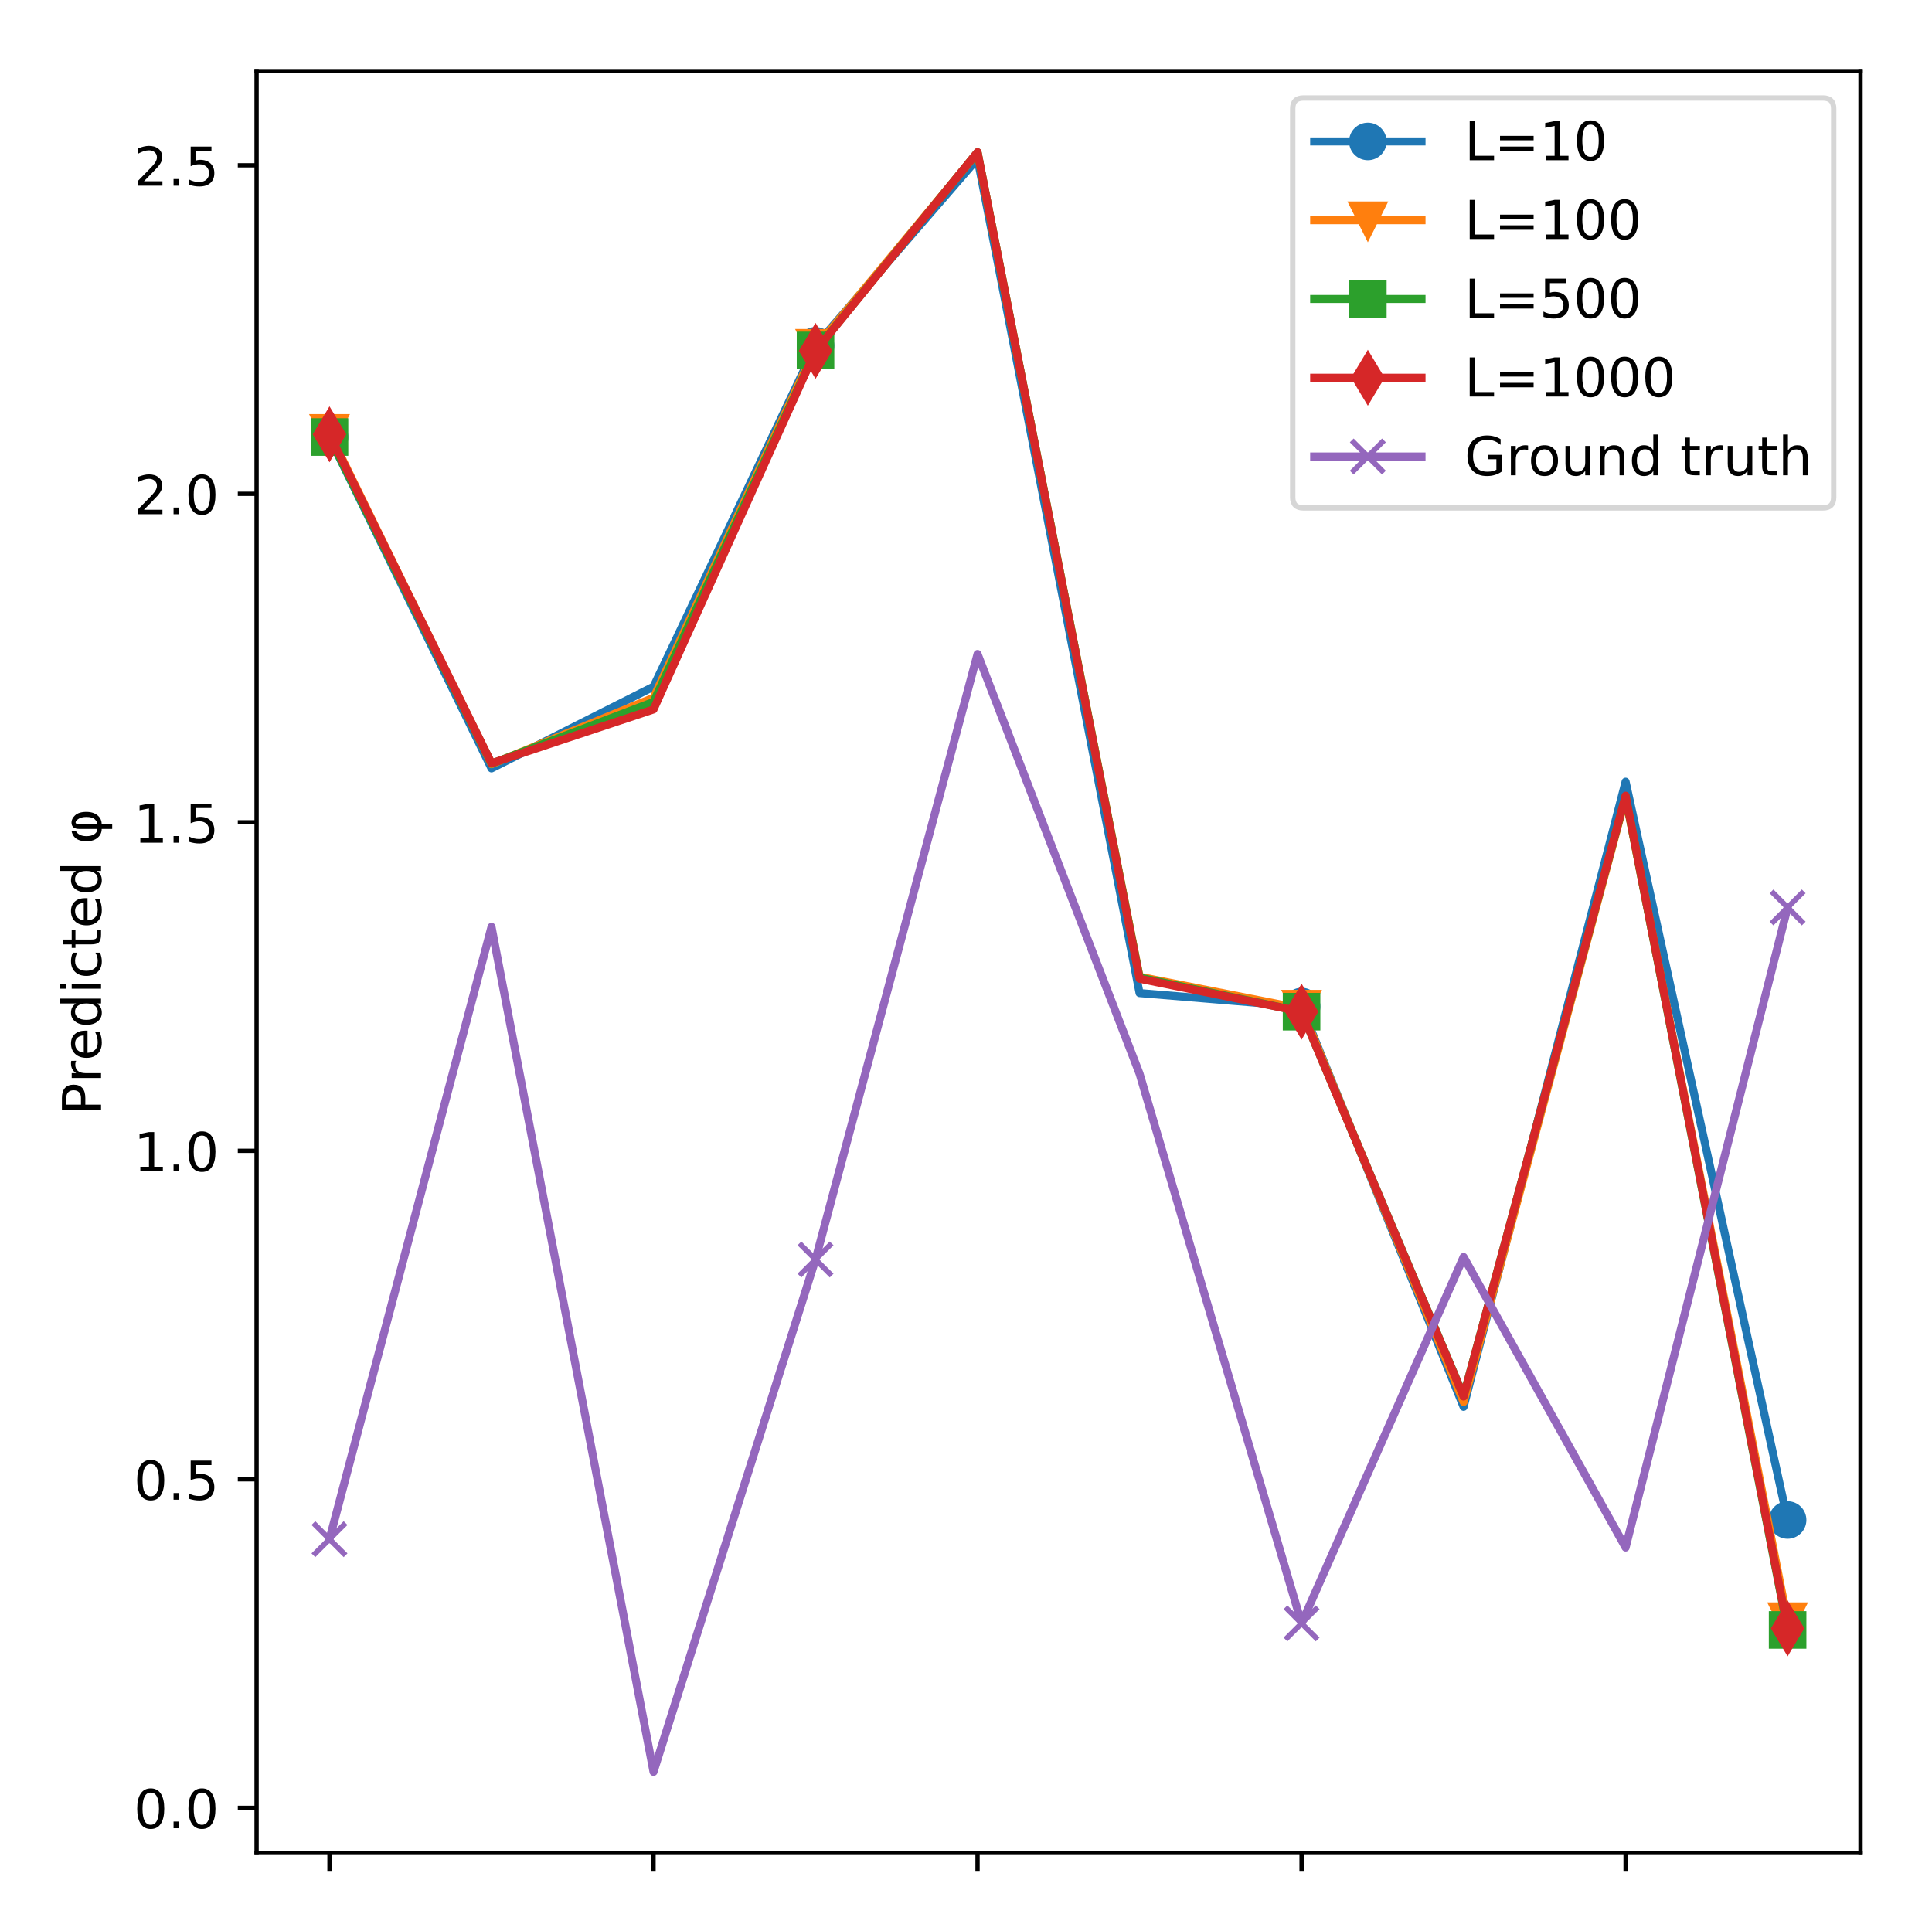
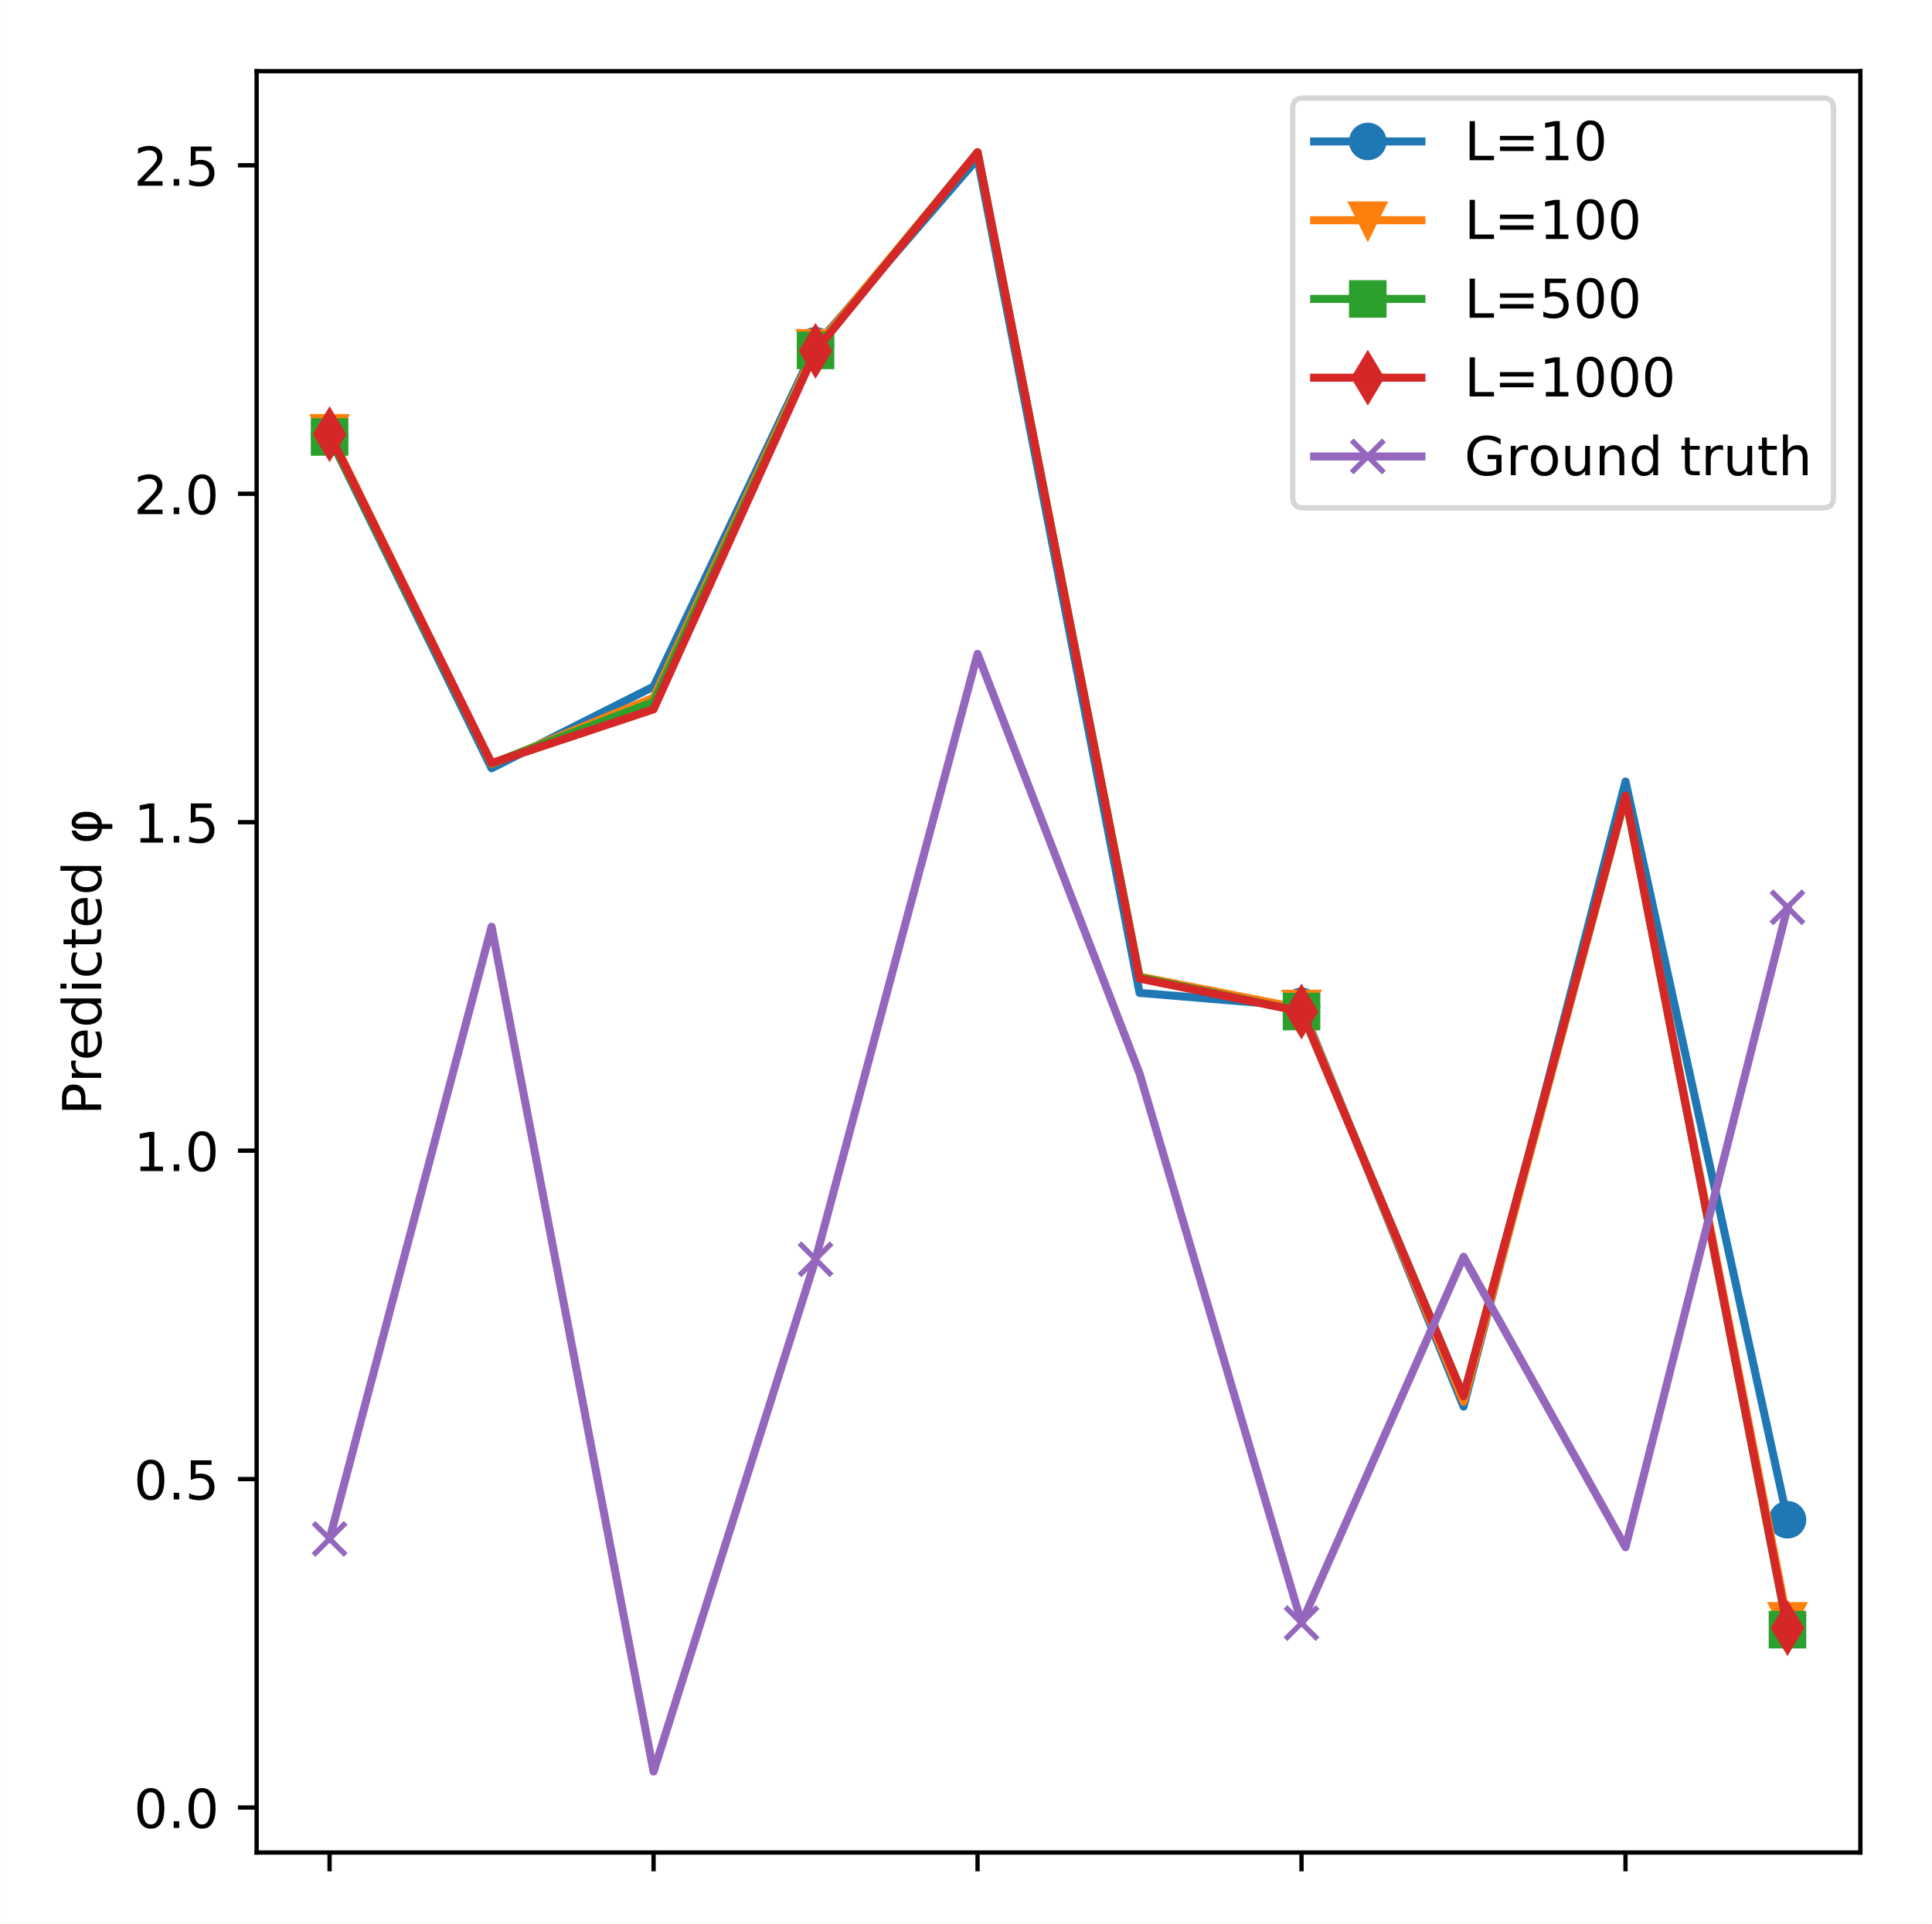
- <svg xmlns="http://www.w3.org/2000/svg" xmlns:xlink="http://www.w3.org/1999/xlink" height="358.56pt" version="1.1" viewBox="0 0 360 358.56" width="360pt">
-   <defs>
-     <style type="text/css">
- *{stroke-linecap:butt;stroke-linejoin:round;}
-   </style>
-   </defs>
-   <g id="figure_1">
-     <g id="patch_1">
-       <path d="M 0 358.56  L 360 358.56  L 360 0  L 0 0  z " style="fill:#ffffff;" />
-     </g>
-     <g id="axes_1">
-       <g id="patch_2">
-         <path d="M 47.81 345.293  L 346.68 345.293  L 346.68 13.267  L 47.81 13.267  z " style="fill:#ffffff;" />
-       </g>
-       <g id="matplotlib.axis_1">
-         <g id="xtick_1">
-           <g id="line2d_1">
-             <defs>
-               <path d="M 0 0  L 0 3.5  " id="m0405381d75" style="stroke:#000000;stroke-width:0.8;" />
-             </defs>
-             <g>
-               <use style="stroke:#000000;stroke-width:0.8;" x="61.395" xlink:href="#m0405381d75" y="345.293" />
-             </g>
-           </g>
-         </g>
-         <g id="xtick_2">
-           <g id="line2d_2">
-             <g>
-               <use style="stroke:#000000;stroke-width:0.8;" x="121.773" xlink:href="#m0405381d75" y="345.293" />
-             </g>
-           </g>
-         </g>
-         <g id="xtick_3">
-           <g id="line2d_3">
-             <g>
-               <use style="stroke:#000000;stroke-width:0.8;" x="182.151" xlink:href="#m0405381d75" y="345.293" />
-             </g>
-           </g>
-         </g>
-         <g id="xtick_4">
-           <g id="line2d_4">
-             <g>
-               <use style="stroke:#000000;stroke-width:0.8;" x="242.528" xlink:href="#m0405381d75" y="345.293" />
-             </g>
-           </g>
-         </g>
-         <g id="xtick_5">
-           <g id="line2d_5">
-             <g>
-               <use style="stroke:#000000;stroke-width:0.8;" x="302.906" xlink:href="#m0405381d75" y="345.293" />
-             </g>
-           </g>
-         </g>
-       </g>
-       <g id="matplotlib.axis_2">
-         <g id="ytick_1">
-           <g id="line2d_6">
-             <defs>
-               <path d="M 0 0  L -3.5 0  " id="m600025f652" style="stroke:#000000;stroke-width:0.8;" />
-             </defs>
-             <g>
-               <use style="stroke:#000000;stroke-width:0.8;" x="47.81" xlink:href="#m600025f652" y="336.908" />
-             </g>
-           </g>
-           <g id="text_1">
-             <defs>
-               <path d="M 31.781 66.406  Q 24.172 66.406 20.328 58.906  Q 16.5 51.422 16.5 36.375  Q 16.5 21.391 20.328 13.891  Q 24.172 6.391 31.781 6.391  Q 39.453 6.391 43.281 13.891  Q 47.125 21.391 47.125 36.375  Q 47.125 51.422 43.281 58.906  Q 39.453 66.406 31.781 66.406  z M 31.781 74.219  Q 44.047 74.219 50.516 64.516  Q 56.984 54.828 56.984 36.375  Q 56.984 17.969 50.516 8.266  Q 44.047 -1.422 31.781 -1.422  Q 19.531 -1.422 13.062 8.266  Q 6.594 17.969 6.594 36.375  Q 6.594 54.828 13.062 64.516  Q 19.531 74.219 31.781 74.219  z " id="DejaVuSans-48" />
-               <path d="M 10.688 12.406  L 21 12.406  L 21 0  L 10.688 0  z " id="DejaVuSans-46" />
-             </defs>
-             <g transform="translate(24.90687 340.707)scale(0.1 -0.1)">
-               <use xlink:href="#DejaVuSans-48" />
-               <use x="63.623" xlink:href="#DejaVuSans-46" />
-               <use x="95.41" xlink:href="#DejaVuSans-48" />
-             </g>
-           </g>
-         </g>
-         <g id="ytick_2">
-           <g id="line2d_7">
-             <g>
-               <use style="stroke:#000000;stroke-width:0.8;" x="47.81" xlink:href="#m600025f652" y="275.688" />
-             </g>
-           </g>
-           <g id="text_2">
-             <defs>
-               <path d="M 10.797 72.906  L 49.516 72.906  L 49.516 64.594  L 19.828 64.594  L 19.828 46.734  Q 21.969 47.469 24.109 47.828  Q 26.266 48.188 28.422 48.188  Q 40.625 48.188 47.75 41.5  Q 54.891 34.812 54.891 23.391  Q 54.891 11.625 47.562 5.094  Q 40.234 -1.422 26.906 -1.422  Q 22.312 -1.422 17.547 -0.641  Q 12.797 0.141 7.719 1.703  L 7.719 11.625  Q 12.109 9.234 16.797 8.062  Q 21.484 6.891 26.703 6.891  Q 35.156 6.891 40.078 11.328  Q 45.016 15.766 45.016 23.391  Q 45.016 31 40.078 35.438  Q 35.156 39.891 26.703 39.891  Q 22.75 39.891 18.812 39.016  Q 14.891 38.141 10.797 36.281  z " id="DejaVuSans-53" />
-             </defs>
-             <g transform="translate(24.90687 279.4876)scale(0.1 -0.1)">
-               <use xlink:href="#DejaVuSans-48" />
-               <use x="63.623" xlink:href="#DejaVuSans-46" />
-               <use x="95.41" xlink:href="#DejaVuSans-53" />
-             </g>
-           </g>
-         </g>
-         <g id="ytick_3">
-           <g id="line2d_8">
-             <g>
-               <use style="stroke:#000000;stroke-width:0.8;" x="47.81" xlink:href="#m600025f652" y="214.469" />
-             </g>
-           </g>
-           <g id="text_3">
-             <defs>
-               <path d="M 12.406 8.297  L 28.516 8.297  L 28.516 63.922  L 10.984 60.406  L 10.984 69.391  L 28.422 72.906  L 38.281 72.906  L 38.281 8.297  L 54.391 8.297  L 54.391 0  L 12.406 0  z " id="DejaVuSans-49" />
-             </defs>
-             <g transform="translate(24.90687 218.2682)scale(0.1 -0.1)">
-               <use xlink:href="#DejaVuSans-49" />
-               <use x="63.623" xlink:href="#DejaVuSans-46" />
-               <use x="95.41" xlink:href="#DejaVuSans-48" />
-             </g>
-           </g>
-         </g>
-         <g id="ytick_4">
-           <g id="line2d_9">
-             <g>
-               <use style="stroke:#000000;stroke-width:0.8;" x="47.81" xlink:href="#m600025f652" y="153.25" />
-             </g>
-           </g>
-           <g id="text_4">
-             <g transform="translate(24.90687 157.0489)scale(0.1 -0.1)">
-               <use xlink:href="#DejaVuSans-49" />
-               <use x="63.623" xlink:href="#DejaVuSans-46" />
-               <use x="95.41" xlink:href="#DejaVuSans-53" />
-             </g>
-           </g>
-         </g>
-         <g id="ytick_5">
-           <g id="line2d_10">
-             <g>
-               <use style="stroke:#000000;stroke-width:0.8;" x="47.81" xlink:href="#m600025f652" y="92.03" />
-             </g>
-           </g>
-           <g id="text_5">
-             <defs>
-               <path d="M 19.188 8.297  L 53.609 8.297  L 53.609 0  L 7.328 0  L 7.328 8.297  Q 12.938 14.109 22.625 23.891  Q 32.328 33.688 34.812 36.531  Q 39.547 41.844 41.422 45.531  Q 43.312 49.219 43.312 52.781  Q 43.312 58.594 39.234 62.25  Q 35.156 65.922 28.609 65.922  Q 23.969 65.922 18.812 64.312  Q 13.672 62.703 7.812 59.422  L 7.812 69.391  Q 13.766 71.781 18.938 73  Q 24.125 74.219 28.422 74.219  Q 39.75 74.219 46.484 68.547  Q 53.219 62.891 53.219 53.422  Q 53.219 48.922 51.531 44.891  Q 49.859 40.875 45.406 35.406  Q 44.188 33.984 37.641 27.219  Q 31.109 20.453 19.188 8.297  z " id="DejaVuSans-50" />
-             </defs>
-             <g transform="translate(24.90687 95.82948)scale(0.1 -0.1)">
-               <use xlink:href="#DejaVuSans-50" />
-               <use x="63.623" xlink:href="#DejaVuSans-46" />
-               <use x="95.41" xlink:href="#DejaVuSans-48" />
-             </g>
-           </g>
-         </g>
-         <g id="ytick_6">
-           <g id="line2d_11">
-             <g>
-               <use style="stroke:#000000;stroke-width:0.8;" x="47.81" xlink:href="#m600025f652" y="30.811" />
-             </g>
-           </g>
-           <g id="text_6">
-             <g transform="translate(24.90687 34.6101)scale(0.1 -0.1)">
-               <use xlink:href="#DejaVuSans-50" />
-               <use x="63.623" xlink:href="#DejaVuSans-46" />
-               <use x="95.41" xlink:href="#DejaVuSans-53" />
-             </g>
-           </g>
-         </g>
-         <g id="text_7">
-           <defs>
-             <path d="M 19.672 64.797  L 19.672 37.406  L 32.078 37.406  Q 38.969 37.406 42.719 40.969  Q 46.484 44.531 46.484 51.125  Q 46.484 57.672 42.719 61.234  Q 38.969 64.797 32.078 64.797  z M 9.812 72.906  L 32.078 72.906  Q 44.344 72.906 50.609 67.359  Q 56.891 61.812 56.891 51.125  Q 56.891 40.328 50.609 34.812  Q 44.344 29.297 32.078 29.297  L 19.672 29.297  L 19.672 0  L 9.812 0  z " id="DejaVuSans-80" />
-             <path d="M 41.109 46.297  Q 39.594 47.172 37.812 47.578  Q 36.031 48 33.891 48  Q 26.266 48 22.188 43.047  Q 18.109 38.094 18.109 28.812  L 18.109 0  L 9.078 0  L 9.078 54.688  L 18.109 54.688  L 18.109 46.188  Q 20.953 51.172 25.484 53.578  Q 30.031 56 36.531 56  Q 37.453 56 38.578 55.875  Q 39.703 55.766 41.062 55.516  z " id="DejaVuSans-114" />
-             <path d="M 56.203 29.594  L 56.203 25.203  L 14.891 25.203  Q 15.484 15.922 20.484 11.062  Q 25.484 6.203 34.422 6.203  Q 39.594 6.203 44.453 7.469  Q 49.312 8.734 54.109 11.281  L 54.109 2.781  Q 49.266 0.734 44.188 -0.344  Q 39.109 -1.422 33.891 -1.422  Q 20.797 -1.422 13.156 6.188  Q 5.516 13.812 5.516 26.812  Q 5.516 40.234 12.766 48.109  Q 20.016 56 32.328 56  Q 43.359 56 49.781 48.891  Q 56.203 41.797 56.203 29.594  z M 47.219 32.234  Q 47.125 39.594 43.094 43.984  Q 39.062 48.391 32.422 48.391  Q 24.906 48.391 20.391 44.141  Q 15.875 39.891 15.188 32.172  z " id="DejaVuSans-101" />
-             <path d="M 45.406 46.391  L 45.406 75.984  L 54.391 75.984  L 54.391 0  L 45.406 0  L 45.406 8.203  Q 42.578 3.328 38.25 0.953  Q 33.938 -1.422 27.875 -1.422  Q 17.969 -1.422 11.734 6.484  Q 5.516 14.406 5.516 27.297  Q 5.516 40.188 11.734 48.094  Q 17.969 56 27.875 56  Q 33.938 56 38.25 53.625  Q 42.578 51.266 45.406 46.391  z M 14.797 27.297  Q 14.797 17.391 18.875 11.75  Q 22.953 6.109 30.078 6.109  Q 37.203 6.109 41.297 11.75  Q 45.406 17.391 45.406 27.297  Q 45.406 37.203 41.297 42.844  Q 37.203 48.484 30.078 48.484  Q 22.953 48.484 18.875 42.844  Q 14.797 37.203 14.797 27.297  z " id="DejaVuSans-100" />
-             <path d="M 9.422 54.688  L 18.406 54.688  L 18.406 0  L 9.422 0  z M 9.422 75.984  L 18.406 75.984  L 18.406 64.594  L 9.422 64.594  z " id="DejaVuSans-105" />
-             <path d="M 48.781 52.594  L 48.781 44.188  Q 44.969 46.297 41.141 47.344  Q 37.312 48.391 33.406 48.391  Q 24.656 48.391 19.812 42.844  Q 14.984 37.312 14.984 27.297  Q 14.984 17.281 19.812 11.734  Q 24.656 6.203 33.406 6.203  Q 37.312 6.203 41.141 7.25  Q 44.969 8.297 48.781 10.406  L 48.781 2.094  Q 45.016 0.344 40.984 -0.531  Q 36.969 -1.422 32.422 -1.422  Q 20.062 -1.422 12.781 6.344  Q 5.516 14.109 5.516 27.297  Q 5.516 40.672 12.859 48.328  Q 20.219 56 33.016 56  Q 37.156 56 41.109 55.141  Q 45.062 54.297 48.781 52.594  z " id="DejaVuSans-99" />
-             <path d="M 18.312 70.219  L 18.312 54.688  L 36.812 54.688  L 36.812 47.703  L 18.312 47.703  L 18.312 18.016  Q 18.312 11.328 20.141 9.422  Q 21.969 7.516 27.594 7.516  L 36.812 7.516  L 36.812 0  L 27.594 0  Q 17.188 0 13.234 3.875  Q 9.281 7.766 9.281 18.016  L 9.281 47.703  L 2.688 47.703  L 2.688 54.688  L 9.281 54.688  L 9.281 70.219  z " id="DejaVuSans-116" />
-             <path id="DejaVuSans-32" />
-             <path d="M 40.484 47.406  Q 37.312 47.406 37.312 40.328  L 37.312 6.844  Q 41.938 6.844 46.578 11.922  Q 50.734 16.453 50.734 27.344  Q 50.734 37.5 46.531 42.969  Q 43.109 47.406 40.484 47.406  z M 40.484 55.078  Q 47.312 55.078 53.516 48.641  Q 60.203 41.75 60.203 27.344  Q 60.203 14.109 53.516 6.25  Q 47.219 -1.172 37.312 -1.172  L 37.312 -20.797  L 28.375 -20.797  L 28.375 -1.219  Q 18.656 -1.219 12.109 6.25  Q 5.469 13.875 5.469 27.297  Q 5.469 41.266 12.109 48.391  Q 17.094 53.719 25.203 55.078  L 25.203 47.125  Q 21.969 46 19.141 42.188  Q 14.938 36.578 14.938 27.297  Q 14.938 17.438 19.141 11.812  Q 22.906 6.781 28.375 6.781  L 28.375 40.328  Q 28.375 55.078 40.484 55.078  z " id="DejaVuSans-966" />
-           </defs>
-           <g transform="translate(18.82719 207.8355)rotate(-90)scale(0.1 -0.1)">
-             <use xlink:href="#DejaVuSans-80" />
-             <use x="60.287" xlink:href="#DejaVuSans-114" />
-             <use x="101.369" xlink:href="#DejaVuSans-101" />
-             <use x="162.893" xlink:href="#DejaVuSans-100" />
-             <use x="226.369" xlink:href="#DejaVuSans-105" />
-             <use x="254.152" xlink:href="#DejaVuSans-99" />
-             <use x="309.133" xlink:href="#DejaVuSans-116" />
-             <use x="348.342" xlink:href="#DejaVuSans-101" />
-             <use x="409.865" xlink:href="#DejaVuSans-100" />
-             <use x="473.342" xlink:href="#DejaVuSans-32" />
-             <use x="505.129" xlink:href="#DejaVuSans-966" />
-           </g>
-         </g>
-       </g>
-       <g id="line2d_12">
-         <path clip-path="url(#pe874254bcb)" d="M 61.395 81.469  L 91.584 143.197  L 121.773 127.97  L 151.962 64.449  L 182.151 29.564  L 212.339 185.074  L 242.528 187.579  L 272.717 262.184  L 302.906 145.677  L 333.095 283.268  " style="fill:none;stroke:#1f77b4;stroke-linecap:square;stroke-width:1.5;" />
-         <defs>
-           <path d="M 0 3  C 0.796 3 1.559 2.684 2.121 2.121  C 2.684 1.559 3 0.796 3 0  C 3 -0.796 2.684 -1.559 2.121 -2.121  C 1.559 -2.684 0.796 -3 0 -3  C -0.796 -3 -1.559 -2.684 -2.121 -2.121  C -2.684 -1.559 -3 -0.796 -3 0  C -3 0.796 -2.684 1.559 -2.121 2.121  C -1.559 2.684 -0.796 3 0 3  z " id="ma68d2a5220" style="stroke:#1f77b4;" />
-         </defs>
-         <g clip-path="url(#pe874254bcb)">
-           <use style="fill:#1f77b4;stroke:#1f77b4;" x="61.395" xlink:href="#ma68d2a5220" y="81.469" />
-           <use style="fill:#1f77b4;stroke:#1f77b4;" x="151.962" xlink:href="#ma68d2a5220" y="64.449" />
-           <use style="fill:#1f77b4;stroke:#1f77b4;" x="242.528" xlink:href="#ma68d2a5220" y="187.579" />
-           <use style="fill:#1f77b4;stroke:#1f77b4;" x="333.095" xlink:href="#ma68d2a5220" y="283.268" />
-         </g>
-       </g>
-       <g id="line2d_13">
-         <path clip-path="url(#pe874254bcb)" d="M 61.395 80.673  L 91.584 142.411  L 121.773 130.045  L 151.962 64.817  L 182.151 28.446  L 212.339 182.03  L 242.528 187.97  L 272.717 261.275  L 302.906 148.564  L 333.095 302.115  " style="fill:none;stroke:#ff7f0e;stroke-linecap:square;stroke-width:1.5;" />
-         <defs>
-           <path d="M -0 3  L 3 -3  L -3 -3  z " id="m9e0eb41ea0" style="stroke:#ff7f0e;stroke-linejoin:miter;" />
-         </defs>
-         <g clip-path="url(#pe874254bcb)">
-           <use style="fill:#ff7f0e;stroke:#ff7f0e;stroke-linejoin:miter;" x="61.395" xlink:href="#m9e0eb41ea0" y="80.673" />
-           <use style="fill:#ff7f0e;stroke:#ff7f0e;stroke-linejoin:miter;" x="151.962" xlink:href="#m9e0eb41ea0" y="64.817" />
-           <use style="fill:#ff7f0e;stroke:#ff7f0e;stroke-linejoin:miter;" x="242.528" xlink:href="#m9e0eb41ea0" y="187.97" />
-           <use style="fill:#ff7f0e;stroke:#ff7f0e;stroke-linejoin:miter;" x="333.095" xlink:href="#m9e0eb41ea0" y="302.115" />
-         </g>
-       </g>
-       <g id="line2d_14">
-         <path clip-path="url(#pe874254bcb)" d="M 61.395 81.449  L 91.584 142.315  L 121.773 130.815  L 151.962 65.313  L 182.151 28.38  L 212.339 182.187  L 242.528 188.541  L 272.717 260.176  L 302.906 148.375  L 333.095 303.755  " style="fill:none;stroke:#2ca02c;stroke-linecap:square;stroke-width:1.5;" />
-         <defs>
-           <path d="M -3 3  L 3 3  L 3 -3  L -3 -3  z " id="m36a42bd4d7" style="stroke:#2ca02c;stroke-linejoin:miter;" />
-         </defs>
-         <g clip-path="url(#pe874254bcb)">
-           <use style="fill:#2ca02c;stroke:#2ca02c;stroke-linejoin:miter;" x="61.395" xlink:href="#m36a42bd4d7" y="81.449" />
-           <use style="fill:#2ca02c;stroke:#2ca02c;stroke-linejoin:miter;" x="151.962" xlink:href="#m36a42bd4d7" y="65.313" />
-           <use style="fill:#2ca02c;stroke:#2ca02c;stroke-linejoin:miter;" x="242.528" xlink:href="#m36a42bd4d7" y="188.541" />
-           <use style="fill:#2ca02c;stroke:#2ca02c;stroke-linejoin:miter;" x="333.095" xlink:href="#m36a42bd4d7" y="303.755" />
-         </g>
-       </g>
-       <g id="line2d_15">
-         <path clip-path="url(#pe874254bcb)" d="M 61.395 80.938  L 91.584 142.244  L 121.773 132.212  L 151.962 65.391  L 182.151 28.359  L 212.339 182.4  L 242.528 188.539  L 272.717 260.256  L 302.906 148.285  L 333.095 303.46  " style="fill:none;stroke:#d62728;stroke-linecap:square;stroke-width:1.5;" />
-         <defs>
-           <path d="M 0 4.243  L 2.546 0  L 0 -4.243  L -2.546 0  z " id="m57c522aabc" style="stroke:#d62728;stroke-linejoin:miter;" />
-         </defs>
-         <g clip-path="url(#pe874254bcb)">
-           <use style="fill:#d62728;stroke:#d62728;stroke-linejoin:miter;" x="61.395" xlink:href="#m57c522aabc" y="80.938" />
-           <use style="fill:#d62728;stroke:#d62728;stroke-linejoin:miter;" x="151.962" xlink:href="#m57c522aabc" y="65.391" />
-           <use style="fill:#d62728;stroke:#d62728;stroke-linejoin:miter;" x="242.528" xlink:href="#m57c522aabc" y="188.539" />
-           <use style="fill:#d62728;stroke:#d62728;stroke-linejoin:miter;" x="333.095" xlink:href="#m57c522aabc" y="303.46" />
-         </g>
-       </g>
-       <g id="line2d_16">
-         <path clip-path="url(#pe874254bcb)" d="M 61.395 286.842  L 91.584 172.725  L 121.773 330.201  L 151.962 234.719  L 182.151 121.877  L 212.339 200.097  L 242.528 302.53  L 272.717 234.256  L 302.906 288.397  L 333.095 169.113  " style="fill:none;stroke:#9467bd;stroke-linecap:square;stroke-width:1.5;" />
-         <defs>
-           <path d="M -3 3  L 3 -3  M -3 -3  L 3 3  " id="m79d7de5baf" style="stroke:#9467bd;" />
-         </defs>
-         <g clip-path="url(#pe874254bcb)">
-           <use style="fill:#9467bd;stroke:#9467bd;" x="61.395" xlink:href="#m79d7de5baf" y="286.842" />
-           <use style="fill:#9467bd;stroke:#9467bd;" x="151.962" xlink:href="#m79d7de5baf" y="234.719" />
-           <use style="fill:#9467bd;stroke:#9467bd;" x="242.528" xlink:href="#m79d7de5baf" y="302.53" />
-           <use style="fill:#9467bd;stroke:#9467bd;" x="333.095" xlink:href="#m79d7de5baf" y="169.113" />
-         </g>
-       </g>
-       <g id="patch_3">
-         <path d="M 47.81 345.293  L 47.81 13.267  " style="fill:none;stroke:#000000;stroke-linecap:square;stroke-linejoin:miter;stroke-width:0.8;" />
-       </g>
-       <g id="patch_4">
-         <path d="M 346.68 345.293  L 346.68 13.267  " style="fill:none;stroke:#000000;stroke-linecap:square;stroke-linejoin:miter;stroke-width:0.8;" />
-       </g>
-       <g id="patch_5">
-         <path d="M 47.81 345.293  L 346.68 345.293  " style="fill:none;stroke:#000000;stroke-linecap:square;stroke-linejoin:miter;stroke-width:0.8;" />
-       </g>
-       <g id="patch_6">
-         <path d="M 47.81 13.267  L 346.68 13.267  " style="fill:none;stroke:#000000;stroke-linecap:square;stroke-linejoin:miter;stroke-width:0.8;" />
-       </g>
-       <g id="legend_1">
-         <g id="patch_7">
-           <path d="M 242.877 94.657  L 339.68 94.657  Q 341.68 94.657 341.68 92.657  L 341.68 20.267  Q 341.68 18.267 339.68 18.267  L 242.877 18.267  Q 240.877 18.267 240.877 20.267  L 240.877 92.657  Q 240.877 94.657 242.877 94.657  z " style="fill:#ffffff;opacity:0.8;stroke:#cccccc;stroke-linejoin:miter;" />
-         </g>
-         <g id="line2d_17">
-           <path d="M 244.877 26.365  L 264.877 26.365  " style="fill:none;stroke:#1f77b4;stroke-linecap:square;stroke-width:1.5;" />
-         </g>
-         <g id="line2d_18">
-           <g>
-             <use style="fill:#1f77b4;stroke:#1f77b4;" x="254.877" xlink:href="#ma68d2a5220" y="26.365" />
-           </g>
-         </g>
-         <g id="text_8">
-           <defs>
-             <path d="M 9.812 72.906  L 19.672 72.906  L 19.672 8.297  L 55.172 8.297  L 55.172 0  L 9.812 0  z " id="DejaVuSans-76" />
-             <path d="M 10.594 45.406  L 73.188 45.406  L 73.188 37.203  L 10.594 37.203  z M 10.594 25.484  L 73.188 25.484  L 73.188 17.188  L 10.594 17.188  z " id="DejaVuSans-61" />
-           </defs>
-           <g transform="translate(272.8769 29.86516)scale(0.1 -0.1)">
-             <use xlink:href="#DejaVuSans-76" />
-             <use x="55.713" xlink:href="#DejaVuSans-61" />
-             <use x="139.502" xlink:href="#DejaVuSans-49" />
-             <use x="203.125" xlink:href="#DejaVuSans-48" />
-           </g>
-         </g>
-         <g id="line2d_19">
-           <path d="M 244.877 41.043  L 264.877 41.043  " style="fill:none;stroke:#ff7f0e;stroke-linecap:square;stroke-width:1.5;" />
-         </g>
-         <g id="line2d_20">
-           <g>
-             <use style="fill:#ff7f0e;stroke:#ff7f0e;stroke-linejoin:miter;" x="254.877" xlink:href="#m9e0eb41ea0" y="41.043" />
-           </g>
-         </g>
-         <g id="text_9">
-           <g transform="translate(272.8769 44.54328)scale(0.1 -0.1)">
-             <use xlink:href="#DejaVuSans-76" />
-             <use x="55.713" xlink:href="#DejaVuSans-61" />
-             <use x="139.502" xlink:href="#DejaVuSans-49" />
-             <use x="203.125" xlink:href="#DejaVuSans-48" />
-             <use x="266.748" xlink:href="#DejaVuSans-48" />
-           </g>
-         </g>
-         <g id="line2d_21">
-           <path d="M 244.877 55.721  L 264.877 55.721  " style="fill:none;stroke:#2ca02c;stroke-linecap:square;stroke-width:1.5;" />
-         </g>
-         <g id="line2d_22">
-           <g>
-             <use style="fill:#2ca02c;stroke:#2ca02c;stroke-linejoin:miter;" x="254.877" xlink:href="#m36a42bd4d7" y="55.721" />
-           </g>
-         </g>
-         <g id="text_10">
-           <g transform="translate(272.8769 59.22141)scale(0.1 -0.1)">
-             <use xlink:href="#DejaVuSans-76" />
-             <use x="55.713" xlink:href="#DejaVuSans-61" />
-             <use x="139.502" xlink:href="#DejaVuSans-53" />
-             <use x="203.125" xlink:href="#DejaVuSans-48" />
-             <use x="266.748" xlink:href="#DejaVuSans-48" />
-           </g>
-         </g>
-         <g id="line2d_23">
-           <path d="M 244.877 70.4  L 264.877 70.4  " style="fill:none;stroke:#d62728;stroke-linecap:square;stroke-width:1.5;" />
-         </g>
-         <g id="line2d_24">
-           <g>
-             <use style="fill:#d62728;stroke:#d62728;stroke-linejoin:miter;" x="254.877" xlink:href="#m57c522aabc" y="70.4" />
-           </g>
-         </g>
-         <g id="text_11">
-           <g transform="translate(272.8769 73.89953)scale(0.1 -0.1)">
-             <use xlink:href="#DejaVuSans-76" />
-             <use x="55.713" xlink:href="#DejaVuSans-61" />
-             <use x="139.502" xlink:href="#DejaVuSans-49" />
-             <use x="203.125" xlink:href="#DejaVuSans-48" />
-             <use x="266.748" xlink:href="#DejaVuSans-48" />
-             <use x="330.371" xlink:href="#DejaVuSans-48" />
-           </g>
-         </g>
-         <g id="line2d_25">
-           <path d="M 244.877 85.078  L 264.877 85.078  " style="fill:none;stroke:#9467bd;stroke-linecap:square;stroke-width:1.5;" />
-         </g>
-         <g id="line2d_26">
-           <g>
-             <use style="fill:#9467bd;stroke:#9467bd;" x="254.877" xlink:href="#m79d7de5baf" y="85.078" />
-           </g>
-         </g>
-         <g id="text_12">
-           <defs>
-             <path d="M 59.516 10.406  L 59.516 29.984  L 43.406 29.984  L 43.406 38.094  L 69.281 38.094  L 69.281 6.781  Q 63.578 2.734 56.688 0.656  Q 49.812 -1.422 42 -1.422  Q 24.906 -1.422 15.25 8.562  Q 5.609 18.562 5.609 36.375  Q 5.609 54.25 15.25 64.234  Q 24.906 74.219 42 74.219  Q 49.125 74.219 55.547 72.453  Q 61.969 70.703 67.391 67.281  L 67.391 56.781  Q 61.922 61.422 55.766 63.766  Q 49.609 66.109 42.828 66.109  Q 29.438 66.109 22.719 58.641  Q 16.016 51.172 16.016 36.375  Q 16.016 21.625 22.719 14.156  Q 29.438 6.688 42.828 6.688  Q 48.047 6.688 52.141 7.594  Q 56.25 8.5 59.516 10.406  z " id="DejaVuSans-71" />
-             <path d="M 30.609 48.391  Q 23.391 48.391 19.188 42.75  Q 14.984 37.109 14.984 27.297  Q 14.984 17.484 19.156 11.844  Q 23.344 6.203 30.609 6.203  Q 37.797 6.203 41.984 11.859  Q 46.188 17.531 46.188 27.297  Q 46.188 37.016 41.984 42.703  Q 37.797 48.391 30.609 48.391  z M 30.609 56  Q 42.328 56 49.016 48.375  Q 55.719 40.766 55.719 27.297  Q 55.719 13.875 49.016 6.219  Q 42.328 -1.422 30.609 -1.422  Q 18.844 -1.422 12.172 6.219  Q 5.516 13.875 5.516 27.297  Q 5.516 40.766 12.172 48.375  Q 18.844 56 30.609 56  z " id="DejaVuSans-111" />
-             <path d="M 8.5 21.578  L 8.5 54.688  L 17.484 54.688  L 17.484 21.922  Q 17.484 14.156 20.5 10.266  Q 23.531 6.391 29.594 6.391  Q 36.859 6.391 41.078 11.031  Q 45.312 15.672 45.312 23.688  L 45.312 54.688  L 54.297 54.688  L 54.297 0  L 45.312 0  L 45.312 8.406  Q 42.047 3.422 37.719 1  Q 33.406 -1.422 27.688 -1.422  Q 18.266 -1.422 13.375 4.438  Q 8.5 10.297 8.5 21.578  z M 31.109 56  z " id="DejaVuSans-117" />
-             <path d="M 54.891 33.016  L 54.891 0  L 45.906 0  L 45.906 32.719  Q 45.906 40.484 42.875 44.328  Q 39.844 48.188 33.797 48.188  Q 26.516 48.188 22.312 43.547  Q 18.109 38.922 18.109 30.906  L 18.109 0  L 9.078 0  L 9.078 54.688  L 18.109 54.688  L 18.109 46.188  Q 21.344 51.125 25.703 53.562  Q 30.078 56 35.797 56  Q 45.219 56 50.047 50.172  Q 54.891 44.344 54.891 33.016  z " id="DejaVuSans-110" />
-             <path d="M 54.891 33.016  L 54.891 0  L 45.906 0  L 45.906 32.719  Q 45.906 40.484 42.875 44.328  Q 39.844 48.188 33.797 48.188  Q 26.516 48.188 22.312 43.547  Q 18.109 38.922 18.109 30.906  L 18.109 0  L 9.078 0  L 9.078 75.984  L 18.109 75.984  L 18.109 46.188  Q 21.344 51.125 25.703 53.562  Q 30.078 56 35.797 56  Q 45.219 56 50.047 50.172  Q 54.891 44.344 54.891 33.016  z " id="DejaVuSans-104" />
-           </defs>
-           <g transform="translate(272.8769 88.57766)scale(0.1 -0.1)">
-             <use xlink:href="#DejaVuSans-71" />
-             <use x="77.49" xlink:href="#DejaVuSans-114" />
-             <use x="118.572" xlink:href="#DejaVuSans-111" />
-             <use x="179.754" xlink:href="#DejaVuSans-117" />
-             <use x="243.133" xlink:href="#DejaVuSans-110" />
-             <use x="306.512" xlink:href="#DejaVuSans-100" />
-             <use x="369.988" xlink:href="#DejaVuSans-32" />
-             <use x="401.775" xlink:href="#DejaVuSans-116" />
-             <use x="440.984" xlink:href="#DejaVuSans-114" />
-             <use x="482.098" xlink:href="#DejaVuSans-117" />
-             <use x="545.477" xlink:href="#DejaVuSans-116" />
-             <use x="584.686" xlink:href="#DejaVuSans-104" />
-           </g>
-         </g>
-       </g>
-     </g>
-   </g>
-   <defs>
-     <clipPath id="pe874254bcb">
-       <rect height="332.027" width="298.87" x="47.81" y="13.267" />
+ <svg xmlns="http://www.w3.org/2000/svg" xmlns:xlink="http://www.w3.org/1999/xlink" height="479" viewBox="0 0 360 358.56" width="481" stroke-linecap="butt" stroke-linejoin="round">
+   <style>.B{stroke-linecap:square}.C{fill:none}.D{stroke-linejoin:miter}.E{stroke:#000}.F{stroke-width:.8}.G{clip-path:url(#b)}.H{stroke-width:1.5}.I{stroke-linejoin:round}.J{stroke-linecap:butt}.K{stroke:#1f77b4}.L{stroke:#ff7f0e}.M{stroke:#2ca02c}.N{stroke:#d62728}.O{stroke:#9467bd}</style>
+   <g fill="#fff">
+     <path d="M0 358.56h360V0H0z" />
+     <path d="M47.8 345.293h298.87V13.267H47.8z" />
+   </g>
+   <defs>
+     <path d="M0 0v3.5" id="A" class="E F I J" />
+   </defs>
+   <g class="E F">
+     <use x="61.395" xlink:href="#A" y="345.293" />
+     <use x="121.773" xlink:href="#A" y="345.293" />
+     <use x="182.151" xlink:href="#A" y="345.293" />
+     <use x="242.528" xlink:href="#A" y="345.293" />
+     <use x="302.906" xlink:href="#A" y="345.293" />
+   </g>
+   <defs>
+     <path d="M0 0h-3.5" id="B" class="E F I J" />
+   </defs>
+   <use x="47.81" xlink:href="#B" y="336.908" class="E F" />
+   <defs>
+     <path d="M31.78 66.406q-7.61 0-11.453-7.5-3.828-7.484-3.828-22.53 0-14.984 3.828-22.484 3.844-7.5 11.453-7.5 7.672 0 11.5 7.5 3.844 7.5 3.844 22.484 0 15.047-3.844 22.53-3.828 7.5-11.5 7.5zm0 7.813q12.266 0 18.734-9.703 6.47-9.687 6.47-28.14 0-18.406-6.47-28.11-6.47-9.687-18.734-9.687-12.25 0-18.72 9.688-6.47 9.703-6.47 28.11 0 18.453 6.47 28.14 6.47 9.703 18.72 9.703z" id="C" />
+     <path d="M10.688 12.406H21V0H10.688z" id="D" />
+   </defs>
+   <g transform="matrix(.1 0 0 -.1 24.90687 340.707)">
+     <use xlink:href="#C" />
+     <use x="63.623" xlink:href="#D" />
+     <use x="95.41" xlink:href="#C" />
+   </g>
+   <use x="47.81" xlink:href="#B" y="275.688" class="E F" />
+   <defs>
+     <path d="M10.797 72.906h38.72v-8.312H19.828v-17.86q2.14.734 4.28 1.094 2.156.36 4.313.36 12.203 0 19.328-6.687 7.14-6.687 7.14-18.11 0-11.766-7.328-18.297-7.328-6.516-20.656-6.516-4.594 0-9.36.78-4.75.78-9.828 2.344v9.922q4.39-2.39 9.078-3.562 4.688-1.172 9.906-1.172 8.453 0 13.375 4.438 4.938 4.438 4.938 12.063 0 7.61-4.937 12.047-4.922 4.453-13.375 4.453-3.953 0-7.89-.875-3.922-.875-8.016-2.734z" id="E" />
+   </defs>
+   <g transform="matrix(.1 0 0 -.1 24.90687 279.4876)">
+     <use xlink:href="#C" />
+     <use x="63.623" xlink:href="#D" />
+     <use x="95.41" xlink:href="#E" />
+   </g>
+   <use x="47.81" xlink:href="#B" y="214.469" class="E F" />
+   <defs>
+     <path d="M12.406 8.297h16.11v55.625l-17.53-3.516v8.984l17.438 3.516h9.86V8.297h16.11V0H12.406z" id="F" />
+   </defs>
+   <g transform="matrix(.1 0 0 -.1 24.90687 218.2682)">
+     <use xlink:href="#F" />
+     <use x="63.623" xlink:href="#D" />
+     <use x="95.41" xlink:href="#C" />
+   </g>
+   <use x="47.81" xlink:href="#B" y="153.25" class="E F" />
+   <g transform="matrix(.1 0 0 -.1 24.90687 157.0489)">
+     <use xlink:href="#F" />
+     <use x="63.623" xlink:href="#D" />
+     <use x="95.41" xlink:href="#E" />
+   </g>
+   <use x="47.81" xlink:href="#B" y="92.03" class="E F" />
+   <defs>
+     <path d="M19.188 8.297H53.61V0H7.328v8.297q5.61 5.813 15.297 15.594 9.703 9.797 12.188 12.64 4.734 5.313 6.61 9 1.89 3.688 1.89 7.25 0 5.813-4.078 9.47-4.078 3.672-10.625 3.672-4.64 0-9.797-1.61-5.14-1.61-11-4.89v9.97q5.953 2.39 11.125 3.61 5.188 1.22 9.484 1.22 11.328 0 18.063-5.672 6.734-5.656 6.734-15.125 0-4.5-1.687-8.53-1.672-4.016-6.125-9.484-1.22-1.422-7.766-8.187-6.53-6.766-18.453-18.922z" id="G" />
+   </defs>
+   <g transform="matrix(.1 0 0 -.1 24.90687 95.82948)">
+     <use xlink:href="#G" />
+     <use x="63.623" xlink:href="#D" />
+     <use x="95.41" xlink:href="#C" />
+   </g>
+   <use x="47.81" xlink:href="#B" y="30.811" class="E F" />
+   <g transform="matrix(.1 0 0 -.1 24.90687 34.6101)">
+     <use xlink:href="#G" />
+     <use x="63.623" xlink:href="#D" />
+     <use x="95.41" xlink:href="#E" />
+   </g>
+   <defs>
+     <path d="M19.672 64.797v-27.39h12.406q6.89 0 10.64 3.563 3.766 3.563 3.766 10.156 0 6.547-3.766 10.11-3.75 3.563-10.64 3.563zm-9.86 8.11h22.266q12.266 0 18.53-5.547 6.28-5.547 6.28-16.234 0-10.797-6.28-16.312-6.266-5.516-18.53-5.516H19.672V0h-9.86z" id="H" />
+     <path d="M41.11 46.297q-1.516.875-3.297 1.28Q36.03 48 33.89 48q-7.625 0-11.703-4.953-4.078-4.953-4.078-14.234V0h-9.03v54.688h9.03v-8.5q2.844 4.984 7.375 7.39Q30.03 56 36.53 56q.922 0 2.047-.125 1.125-.11 2.484-.36z" id="I" />
+     <path d="M56.203 29.594v-4.39H14.89q.594-9.28 5.594-14.14 5-4.86 13.938-4.86 5.172 0 10.03 1.266 4.86 1.266 9.656 3.813v-8.5Q49.266.734 44.188-.344 39.11-1.422 33.89-1.422q-13.094 0-20.734 7.61-7.64 7.625-7.64 20.625 0 13.422 7.25 21.297Q20.016 56 32.328 56q11.03 0 17.453-7.11 6.422-7.094 6.422-19.297zm-8.984 2.64q-.094 7.36-4.125 11.75-4.03 4.406-10.672 4.406-7.516 0-12.03-4.25-4.516-4.25-5.203-11.97z" id="J" />
+     <path d="M45.406 46.39v29.594h8.984V0h-8.984v8.203Q42.578 3.328 38.25.953q-4.312-2.375-10.375-2.375-9.906 0-16.14 7.906-6.22 7.922-6.22 20.813 0 12.89 6.22 20.797Q17.97 56 27.875 56q6.063 0 10.375-2.375 4.328-2.36 7.156-7.234zm-30.61-19.094q0-9.906 4.078-15.547 4.078-5.64 11.203-5.64 7.125 0 11.22 5.64 4.11 5.64 4.11 15.547 0 9.906-4.11 15.547-4.094 5.64-11.22 5.64-7.125 0-11.203-5.64-4.078-5.64-4.078-15.547z" id="K" />
+     <path d="M9.422 54.688h8.984V0H9.422zm0 21.297h8.984v-11.39H9.422z" id="L" />
+     <path d="M48.78 52.594v-8.406q-3.812 2.11-7.64 3.156-3.828 1.047-7.734 1.047-8.75 0-13.594-5.547-4.828-5.53-4.828-15.547 0-10.016 4.828-15.562 4.844-5.53 13.594-5.53 3.906 0 7.734 1.047 3.828 1.047 7.64 3.156V2.094Q45.016.344 40.984-.53q-4.016-.89-8.562-.89-12.36 0-19.64 7.766-7.266 7.766-7.266 20.953 0 13.375 7.344 21.03Q20.22 56 33.016 56q4.14 0 8.094-.86 3.953-.844 7.672-2.547z" id="M" />
+     <path d="M18.313 70.22v-15.53h18.5v-6.984h-18.5V18.016q0-6.687 1.828-8.594 1.828-1.906 7.453-1.906h9.22V0h-9.22q-10.406 0-14.36 3.875-3.953 3.89-3.953 14.14v29.688H2.688v6.984H9.28v15.53z" id="N" />
+     <path d="M40.484 47.406q-3.172 0-3.172-7.078V6.844q4.625 0 9.266 5.078 4.156 4.53 4.156 15.422 0 10.156-4.203 15.625-3.422 4.438-6.047 4.438zm0 7.672q6.828 0 13.03-6.437 6.688-6.89 6.688-21.297 0-13.234-6.687-21.094-6.297-7.422-16.203-7.422v-19.625h-8.937V-1.22q-9.72 0-16.266 7.47-6.64 7.625-6.64 21.047 0 13.97 6.64 21.094 4.984 5.328 13.094 6.688v-7.953Q21.97 46 19.14 42.188q-4.203-5.61-4.203-14.89 0-9.86 4.203-15.484 3.766-5.03 9.234-5.03v33.547q0 14.75 12.11 14.75z" id="O" />
+   </defs>
+   <g transform="matrix(0 -.1 -.1 0 18.82719 207.8355)">
+     <use xlink:href="#H" />
+     <use x="60.287" xlink:href="#I" />
+     <use x="101.369" xlink:href="#J" />
+     <use x="162.893" xlink:href="#K" />
+     <use x="226.369" xlink:href="#L" />
+     <use x="254.152" xlink:href="#M" />
+     <use x="309.133" xlink:href="#N" />
+     <use x="348.342" xlink:href="#J" />
+     <use x="409.865" xlink:href="#K" />
+     <use x="473.342" xlink:href="#x" />
+     <use x="505.129" xlink:href="#O" />
+   </g>
+   <path d="M61.395 81.47l30.19 61.728 30.19-15.227 30.19-63.52 30.19-34.885 30.19 155.5 30.19 2.505 30.19 74.605 30.19-116.506 30.19 137.59" class="B C G H K" />
+   <defs>
+     <path d="M0 3a3 3 0 0 0 2.121-.879A3 3 0 0 0 3 0a3 3 0 0 0-.879-2.121A3 3 0 0 0 0-3a3 3 0 0 0-2.121.879A3 3 0 0 0-3 0a3 3 0 0 0 .879 2.121A3 3 0 0 0 0 3z" id="P" class="I K" />
+   </defs>
+   <g fill="#1f77b4" class="G K">
+     <use x="61.395" xlink:href="#P" y="81.469" />
+     <use x="151.962" xlink:href="#P" y="64.449" />
+     <use x="242.528" xlink:href="#P" y="187.579" />
+     <use x="333.095" xlink:href="#P" y="283.268" />
+   </g>
+   <path d="M61.395 80.673l30.19 61.738 30.19-12.366 30.19-65.228 30.19-36.37 30.19 153.584 30.19 5.94 30.19 73.305 30.19-112.712 30.19 153.552" class="B C G H L" />
+   <defs>
+     <path d="M0 3l3-6h-6z" id="Q" class="D L" />
+   </defs>
+   <g fill="#ff7f0e" class="D G L">
+     <use x="61.395" xlink:href="#Q" y="80.673" />
+     <use x="151.962" xlink:href="#Q" y="64.817" />
+     <use x="242.528" xlink:href="#Q" y="187.97" />
+     <use x="333.095" xlink:href="#Q" y="302.115" />
+   </g>
+   <path d="M61.395 81.45l30.19 60.866 30.19-11.5 30.19-65.502 30.19-36.933 30.19 153.807 30.19 6.354 30.19 71.634 30.19-111.8 30.19 155.38" class="B C G H M" />
+   <defs>
+     <path d="M-3 3h6v-6h-6z" id="R" class="D M" />
+   </defs>
+   <g fill="#2ca02c" class="D G M">
+     <use x="61.395" xlink:href="#R" y="81.449" />
+     <use x="151.962" xlink:href="#R" y="65.313" />
+     <use x="242.528" xlink:href="#R" y="188.541" />
+     <use x="333.095" xlink:href="#R" y="303.755" />
+   </g>
+   <path d="M61.395 80.938l30.19 61.306 30.19-10.032 30.19-66.82 30.19-37.032L212.34 182.4l30.19 6.138 30.19 71.718 30.19-111.972 30.19 155.176" class="B C G H N" />
+   <defs>
+     <path d="M0 4.243L2.546 0 0-4.243-2.546 0z" id="S" class="D N" />
+   </defs>
+   <g fill="#d62728" class="D G N">
+     <use x="61.395" xlink:href="#S" y="80.938" />
+     <use x="151.962" xlink:href="#S" y="65.391" />
+     <use x="242.528" xlink:href="#S" y="188.539" />
+     <use x="333.095" xlink:href="#S" y="303.46" />
+   </g>
+   <path d="M61.395 286.842l30.19-114.117 30.19 157.476 30.19-95.482 30.19-112.843 30.19 78.22 30.19 102.433 30.19-68.274 30.19 54.14 30.19-119.284" class="B C G H O" />
+   <defs>
+     <path d="M-3 3l6-6m-6 0l6 6" id="T" class="I J O" />
+   </defs>
+   <g fill="#9467bd" class="G O">
+     <use x="61.395" xlink:href="#T" y="286.842" />
+     <use x="151.962" xlink:href="#T" y="234.719" />
+     <use x="242.528" xlink:href="#T" y="302.53" />
+     <use x="333.095" xlink:href="#T" y="169.113" />
+   </g>
+   <g class="B C D E F">
+     <path d="M47.8 345.293V13.267m298.88 332.026V13.267" />
+     <path d="M47.8 345.293h298.87M47.8 13.267h298.87" />
+   </g>
+   <path d="M242.877 94.657h96.803q2 0 2-2v-72.39q0-2-2-2h-96.803q-2 0-2 2v72.39q0 2 2 2z" fill="#fff" opacity=".8" stroke="#ccc" class="D" />
+   <g class="K">
+     <path d="M244.877 26.365h20" class="B C H" />
+     <use x="254.877" xlink:href="#P" y="26.365" fill="#1f77b4" />
+   </g>
+   <defs>
+     <path d="M9.813 72.906h9.86V8.297h35.5V0H9.813z" id="U" />
+     <path d="M10.594 45.406h62.594v-8.203H10.594zm0-19.922h62.594v-8.297H10.594z" id="V" />
+   </defs>
+   <g transform="matrix(.1 0 0 -.1 272.8769 29.86516)">
+     <use xlink:href="#U" />
+     <use x="55.713" xlink:href="#V" />
+     <use x="139.502" xlink:href="#F" />
+     <use x="203.125" xlink:href="#C" />
+   </g>
+   <g class="L">
+     <path d="M244.877 41.043h20" class="B C H" />
+     <use x="254.877" xlink:href="#Q" y="41.043" fill="#ff7f0e" class="D" />
+   </g>
+   <g transform="matrix(.1 0 0 -.1 272.8769 44.54328)">
+     <use xlink:href="#U" />
+     <use x="55.713" xlink:href="#V" />
+     <use x="139.502" xlink:href="#F" />
+     <use x="203.125" xlink:href="#C" />
+     <use x="266.748" xlink:href="#C" />
+   </g>
+   <g class="M">
+     <path d="M244.877 55.72h20" class="B C H" />
+     <use x="254.877" xlink:href="#R" y="55.721" fill="#2ca02c" class="D" />
+   </g>
+   <g transform="matrix(.1 0 0 -.1 272.8769 59.22141)">
+     <use xlink:href="#U" />
+     <use x="55.713" xlink:href="#V" />
+     <use x="139.502" xlink:href="#E" />
+     <use x="203.125" xlink:href="#C" />
+     <use x="266.748" xlink:href="#C" />
+   </g>
+   <g class="N">
+     <path d="M244.877 70.4h20" class="B C H" />
+     <use x="254.877" xlink:href="#S" y="70.4" fill="#d62728" class="D" />
+   </g>
+   <g transform="matrix(.1 0 0 -.1 272.8769 73.89953)">
+     <use xlink:href="#U" />
+     <use x="55.713" xlink:href="#V" />
+     <use x="139.502" xlink:href="#F" />
+     <use x="203.125" xlink:href="#C" />
+     <use x="266.748" xlink:href="#C" />
+     <use x="330.371" xlink:href="#C" />
+   </g>
+   <g class="O">
+     <path d="M244.877 85.078h20" class="B C H" />
+     <use x="254.877" xlink:href="#T" y="85.078" fill="#9467bd" />
+   </g>
+   <defs>
+     <path d="M59.516 10.406v19.578h-16.11v8.11H69.28V6.78Q63.578 2.734 56.688.656 49.813-1.422 42-1.422q-17.094 0-26.75 9.984-9.64 10-9.64 27.813 0 17.875 9.64 27.86Q24.906 74.22 42 74.22q7.125 0 13.547-1.766 6.422-1.75 11.844-5.172v-10.5q-5.47 4.64-11.625 6.984-6.156 2.344-12.937 2.344-13.39 0-20.11-7.47-6.703-7.47-6.703-22.266 0-14.75 6.703-22.22 6.72-7.47 20.11-7.47 5.22 0 9.313.906 4.11.906 7.375 2.813z" id="W" />
+     <path d="M30.61 48.39q-7.22 0-11.422-5.64-4.203-5.64-4.203-15.453 0-9.812 4.172-15.453 4.188-5.64 11.453-5.64 7.188 0 11.375 5.656 4.203 5.672 4.203 15.438 0 9.72-4.203 15.406-4.187 5.688-11.375 5.688zm0 7.61q11.72 0 18.406-7.625 6.703-7.61 6.703-21.078 0-13.422-6.703-21.078-6.687-7.64-18.406-7.64-11.766 0-18.437 7.64-6.656 7.656-6.656 21.078 0 13.47 6.656 21.078Q18.844 56 30.61 56z" id="X" />
+     <path d="M8.5 21.578v33.11h8.984V21.922q0-7.766 3.016-11.656 3.03-3.875 9.094-3.875 7.266 0 11.484 4.64 4.234 4.64 4.234 12.656v31h8.984V0h-8.984v8.406Q42.047 3.422 37.72 1q-4.312-2.422-10.03-2.422-9.422 0-14.312 5.86Q8.5 10.297 8.5 21.578zM31.11 56z" id="Y" />
+     <path d="M54.89 33.016V0h-8.984v32.72q0 7.766-3.03 11.61-3.03 3.86-9.078 3.86-7.28 0-11.484-4.64-4.203-4.625-4.203-12.64V0h-9.03v54.688h9.03v-8.5q3.234 4.938 7.594 7.375Q30.078 56 35.797 56q9.422 0 14.25-5.828 4.844-5.828 4.844-17.156z" id="Z" />
+     <path d="M54.89 33.016V0h-8.984v32.72q0 7.766-3.03 11.61-3.03 3.86-9.078 3.86-7.28 0-11.484-4.64-4.203-4.625-4.203-12.64V0h-9.03v75.984h9.03V46.188q3.234 4.938 7.594 7.375Q30.078 56 35.797 56q9.422 0 14.25-5.828 4.844-5.828 4.844-17.156z" id="a" />
+   </defs>
+   <g transform="matrix(.1 0 0 -.1 272.8769 88.57766)">
+     <use xlink:href="#W" />
+     <use x="77.49" xlink:href="#I" />
+     <use x="118.572" xlink:href="#X" />
+     <use x="179.754" xlink:href="#Y" />
+     <use x="243.133" xlink:href="#Z" />
+     <use x="306.512" xlink:href="#K" />
+     <use x="369.988" xlink:href="#x" />
+     <use x="401.775" xlink:href="#N" />
+     <use x="440.984" xlink:href="#I" />
+     <use x="482.098" xlink:href="#Y" />
+     <use x="545.477" xlink:href="#N" />
+     <use x="584.686" xlink:href="#a" />
+   </g>
+   <defs>
+     <clipPath id="b">
+       <path d="M47.8 13.267h298.87v332.027H47.8z" />
    </clipPath>
  </defs>
</svg>
